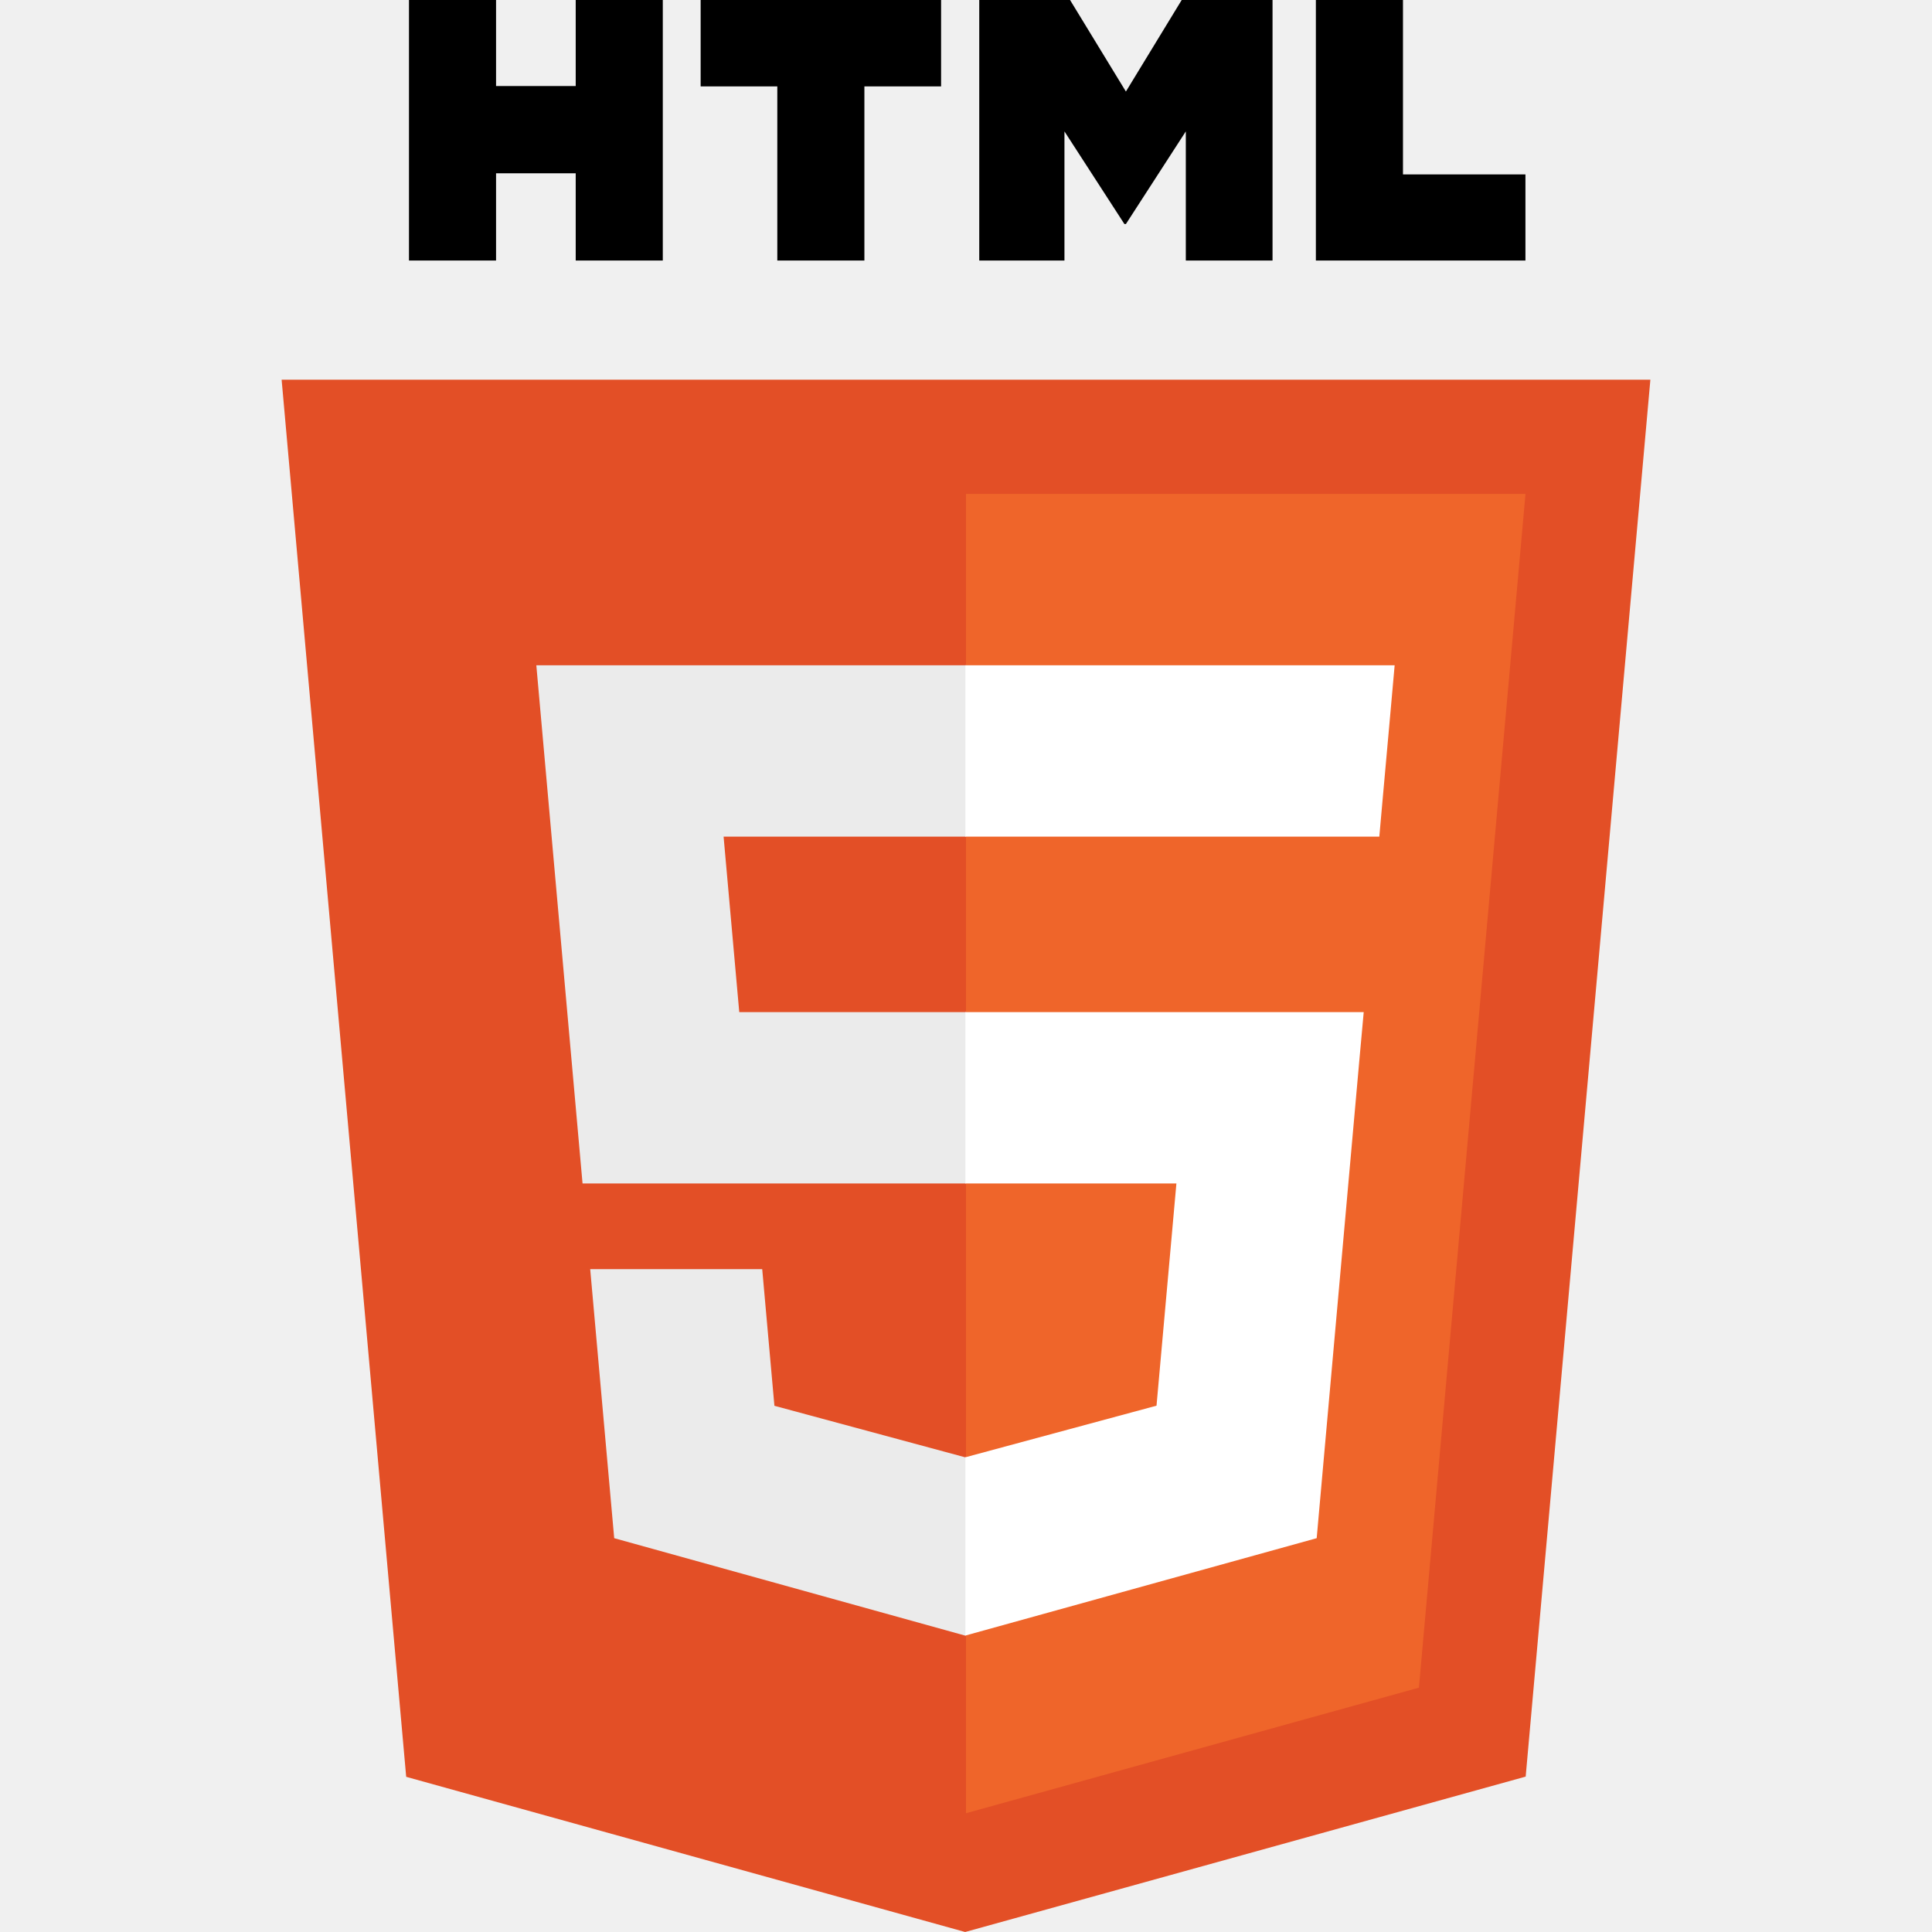
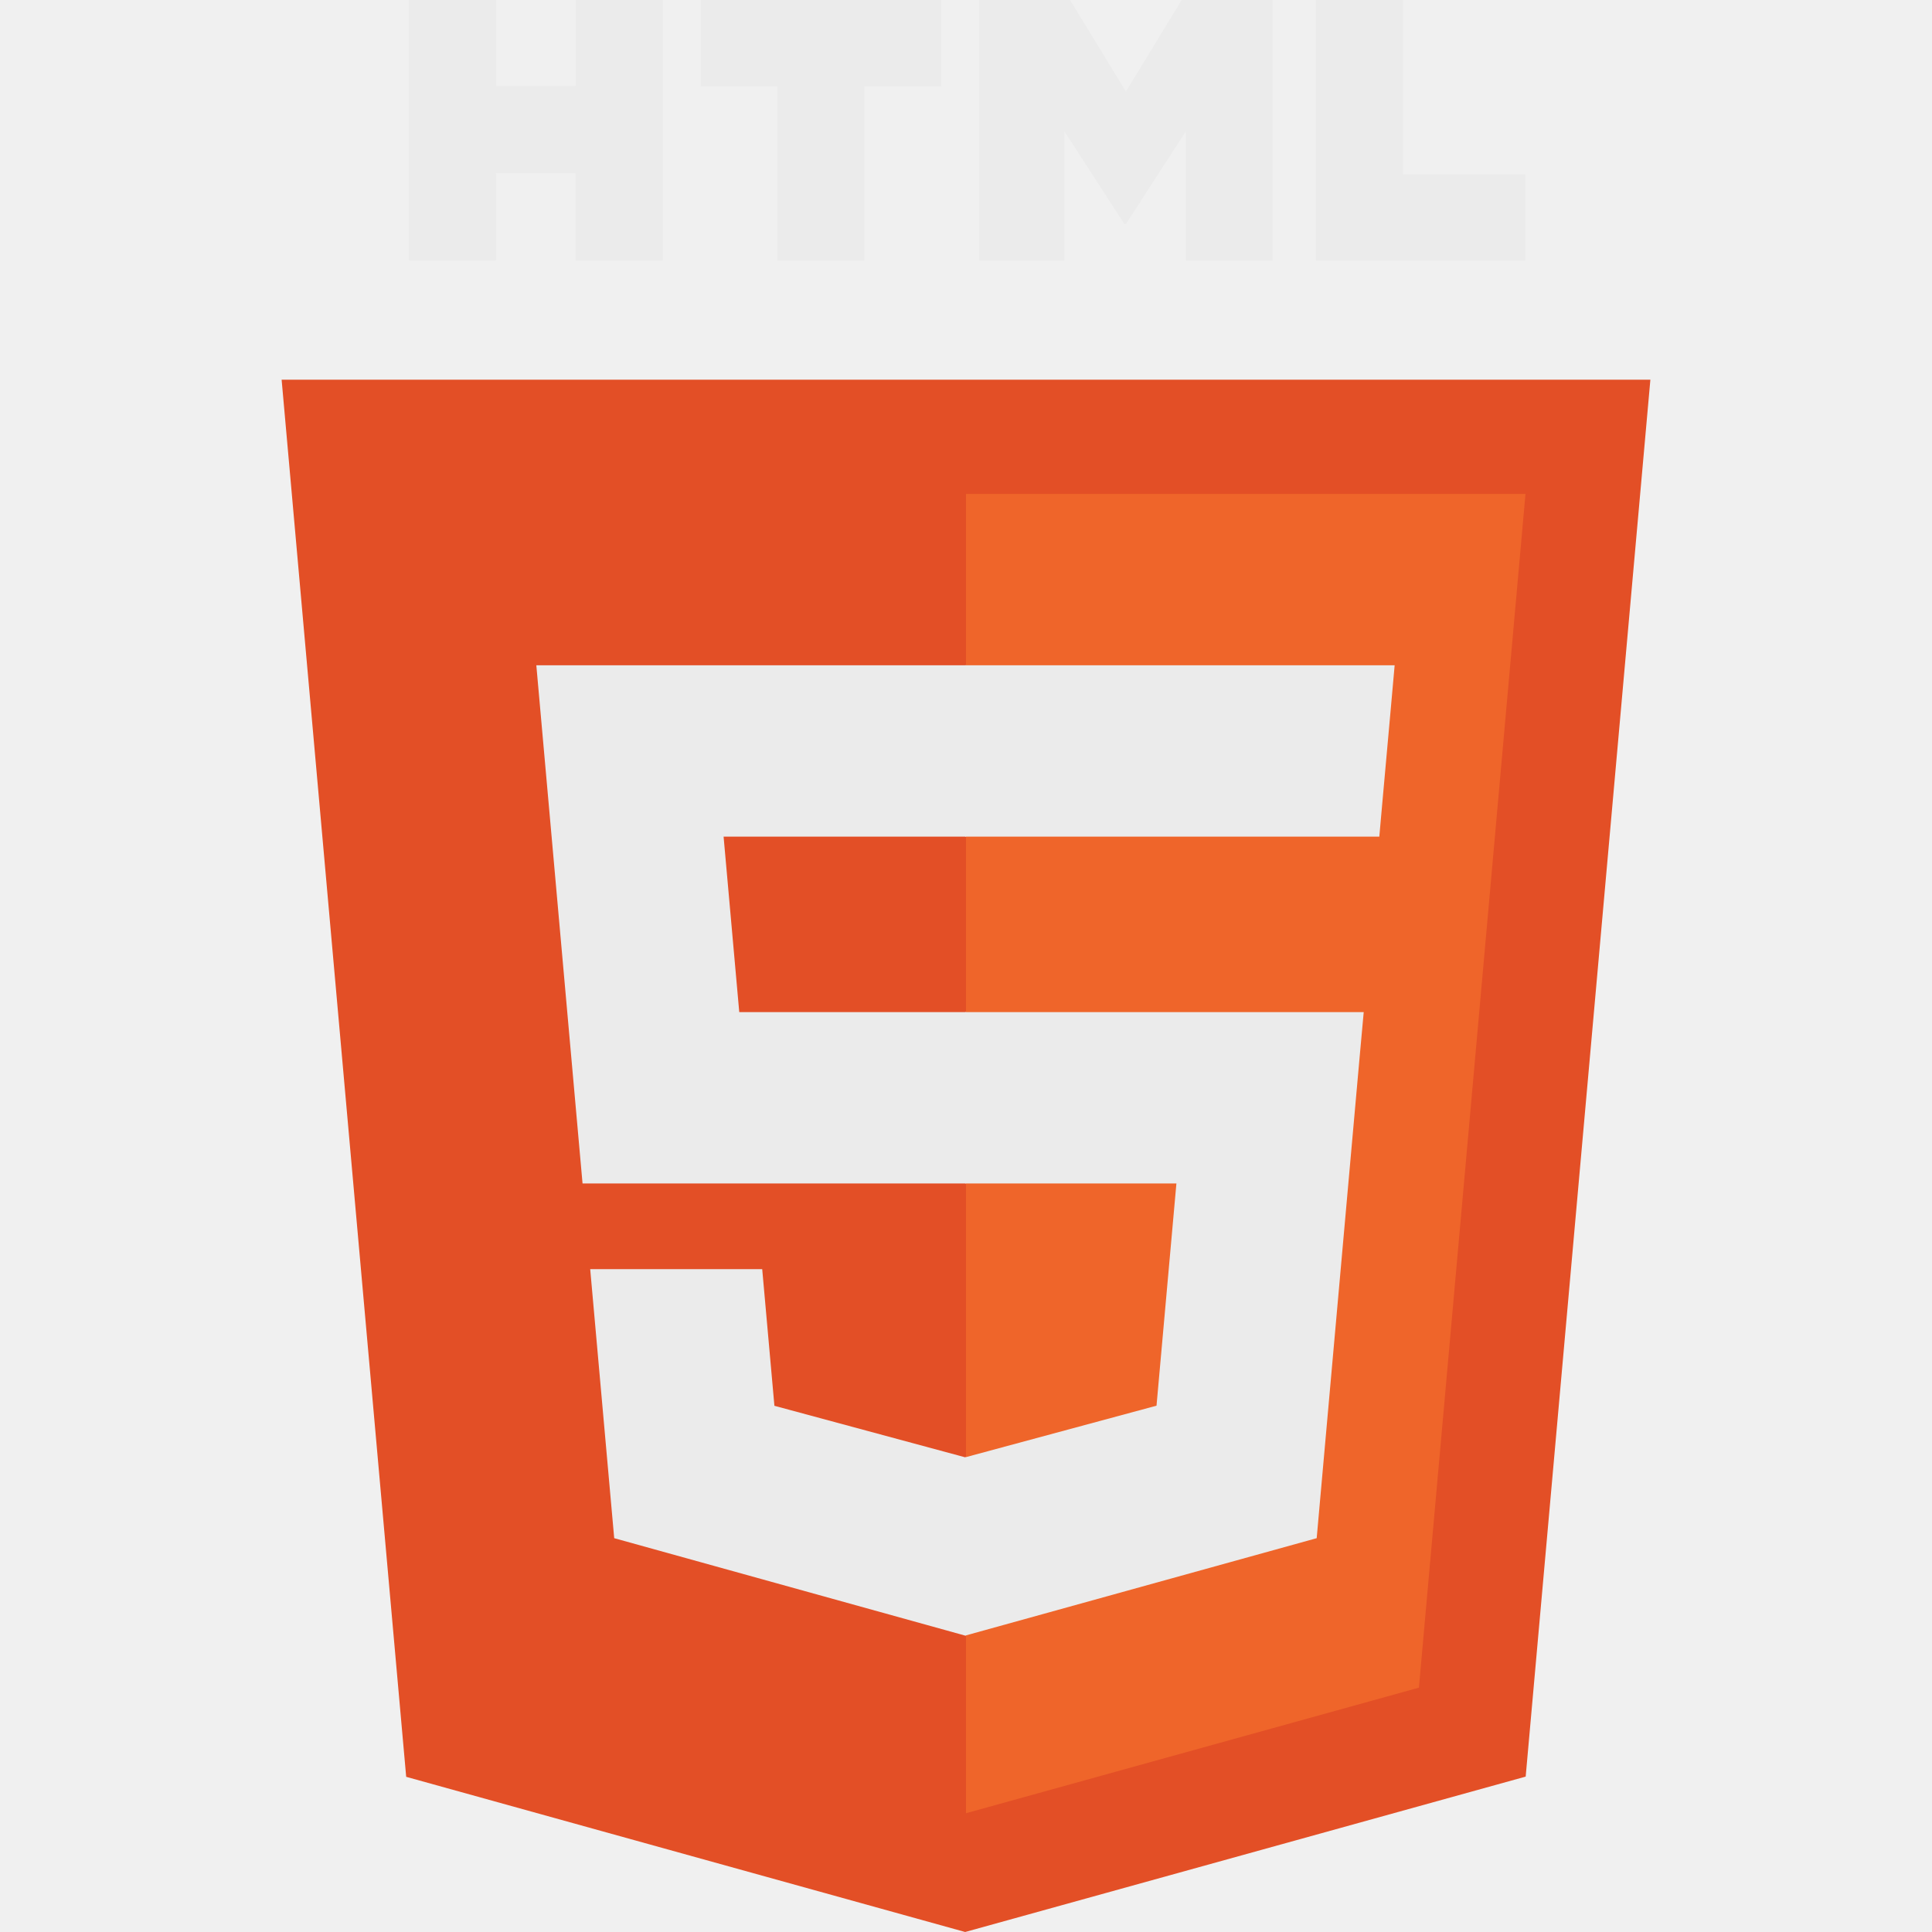
- <svg xmlns="http://www.w3.org/2000/svg" version="1.1" id="Layer_1" x="0px" y="0px" viewBox="0 0 512 512" enable-background="new 0 0 512 512" xml:space="preserve">
+ <svg xmlns="http://www.w3.org/2000/svg" viewBox="0 0 512 512">
  <switch>
    <g>
-       <g>
-         <polygon fill="hsl(13, 77%, 52%)" points="107.644,470.877 74.633,100.62 437.367,100.62 404.321,470.819 255.778,512" />
-         <polygon fill="hsl(18, 86%, 55%)" points="256,480.523 376.03,447.246 404.27,130.894 256,130.894" />
-         <g>
-           <polygon fill="#EBEBEB" points="256,268.217 195.91,268.217 191.76,221.716 256,221.716 256,176.305 255.843,176.305 142.132,176.305 143.219,188.488 154.38,313.627 256,313.627" />
-           <polygon fill="#EBEBEB" points="256,386.153 255.801,386.206 205.227,372.55 201.994,336.333 177.419,336.333 156.409,336.333 162.771,407.634 255.791,433.457 256,433.399" />
-         </g>
-         <g>
-           <path d="M108.382,0h23.077v22.8h21.11V0h23.078v69.044H152.57v-23.12h-21.11v23.12h-23.077V0z" />
-           <path d="M205.994,22.896h-20.316V0h63.72v22.896h-20.325v46.148h-23.078V22.896z" />
-           <path d="M259.511,0h24.063l14.802,24.26L313.163,0h24.072v69.044h-22.982V34.822l-15.877,24.549h-0.397l-15.888-24.549v34.222      h-22.58V0z" />
-           <path d="M348.72,0h23.084v46.222h32.453v22.822H348.72V0z" />
-         </g>
-         <g>
-           <polygon fill="#FFFFFF" points="255.843,268.217 255.843,313.627 311.761,313.627 306.49,372.521 255.843,386.191 255.843,433.435 348.937,407.634 349.62,399.962 360.291,280.411 361.399,268.217 349.162,268.217" />
-           <polygon fill="#FFFFFF" points="255.843,176.305 255.843,204.509 255.843,221.605 255.843,221.716 365.385,221.716 365.385,221.716 365.531,221.716 366.442,211.509 368.511,188.488 369.597,176.305" />
-         </g>
-       </g>
+       <path fill="hsl(13, 77%, 52%)" d="M107.644 470.877L74.633 100.62h362.734l-33.046 370.199L255.778 512z" />
+       <path fill="hsl(18, 86%, 55%)" d="M256 480.523l120.03-33.277 28.24-316.352H256z" />
+       <path d="M256 268.217h-60.09l-4.15-46.501H256v-45.411H142.132l1.087 12.183 11.161 125.139H256zm0 117.936l-.199.053-50.574-13.656-3.233-36.217h-45.585l6.362 71.301 93.02 25.823.209-.058zM108.382 0h23.077v22.8h21.11V0h23.078v69.044H152.57v-23.12h-21.11v23.12h-23.077V0zm97.612 22.896h-20.316V0h63.72v22.896h-20.325v46.148h-23.078V22.896zM259.511 0h24.063l14.802 24.26L313.163 0h24.072v69.044h-22.982V34.822l-15.877 24.549h-.397l-15.888-24.549v34.222h-22.58V0zm89.209 0h23.084v46.222h32.453v22.822H348.72V0z" fill="#EBEBEB" />
+       <path d="M255.843 268.217v45.41h55.918l-5.271 58.894-50.647 13.67v47.244l93.094-25.801.683-7.672 10.671-119.551 1.108-12.194h-12.237zm0-91.912v45.411h109.688l.911-10.207 2.069-23.021 1.086-12.183z" fill="#EBEBEB" />
    </g>
  </switch>
</svg>
